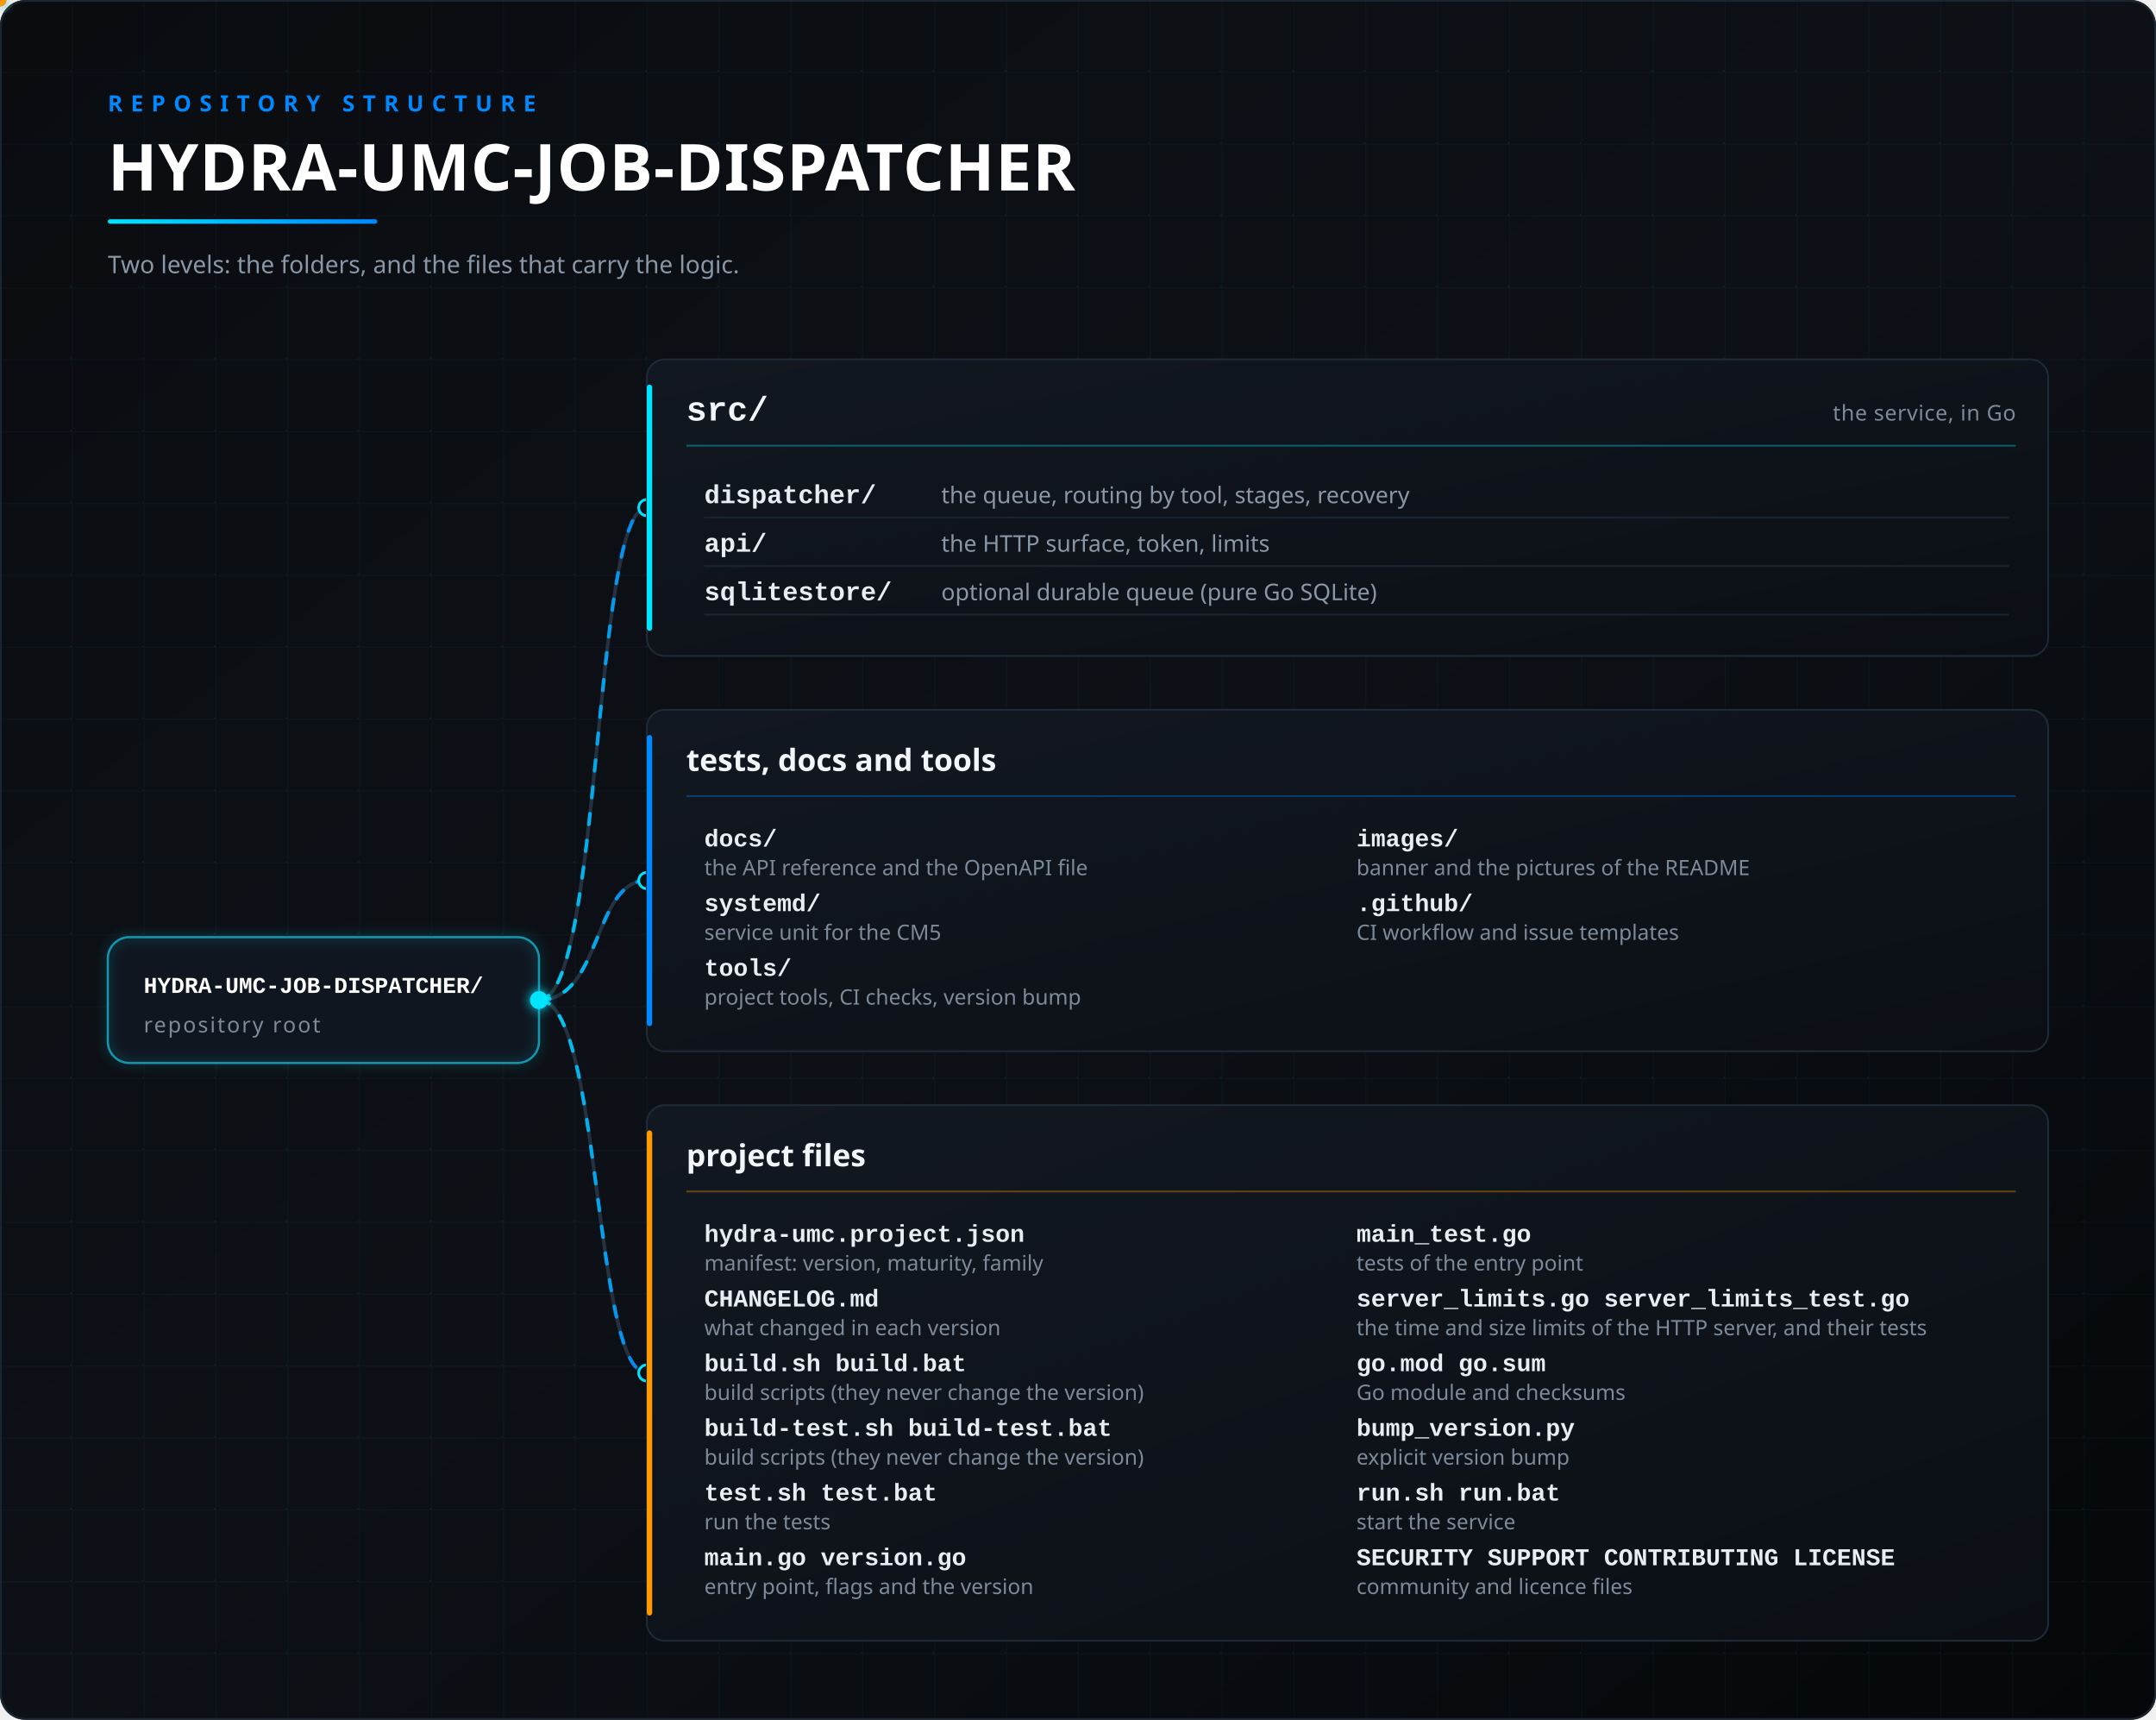
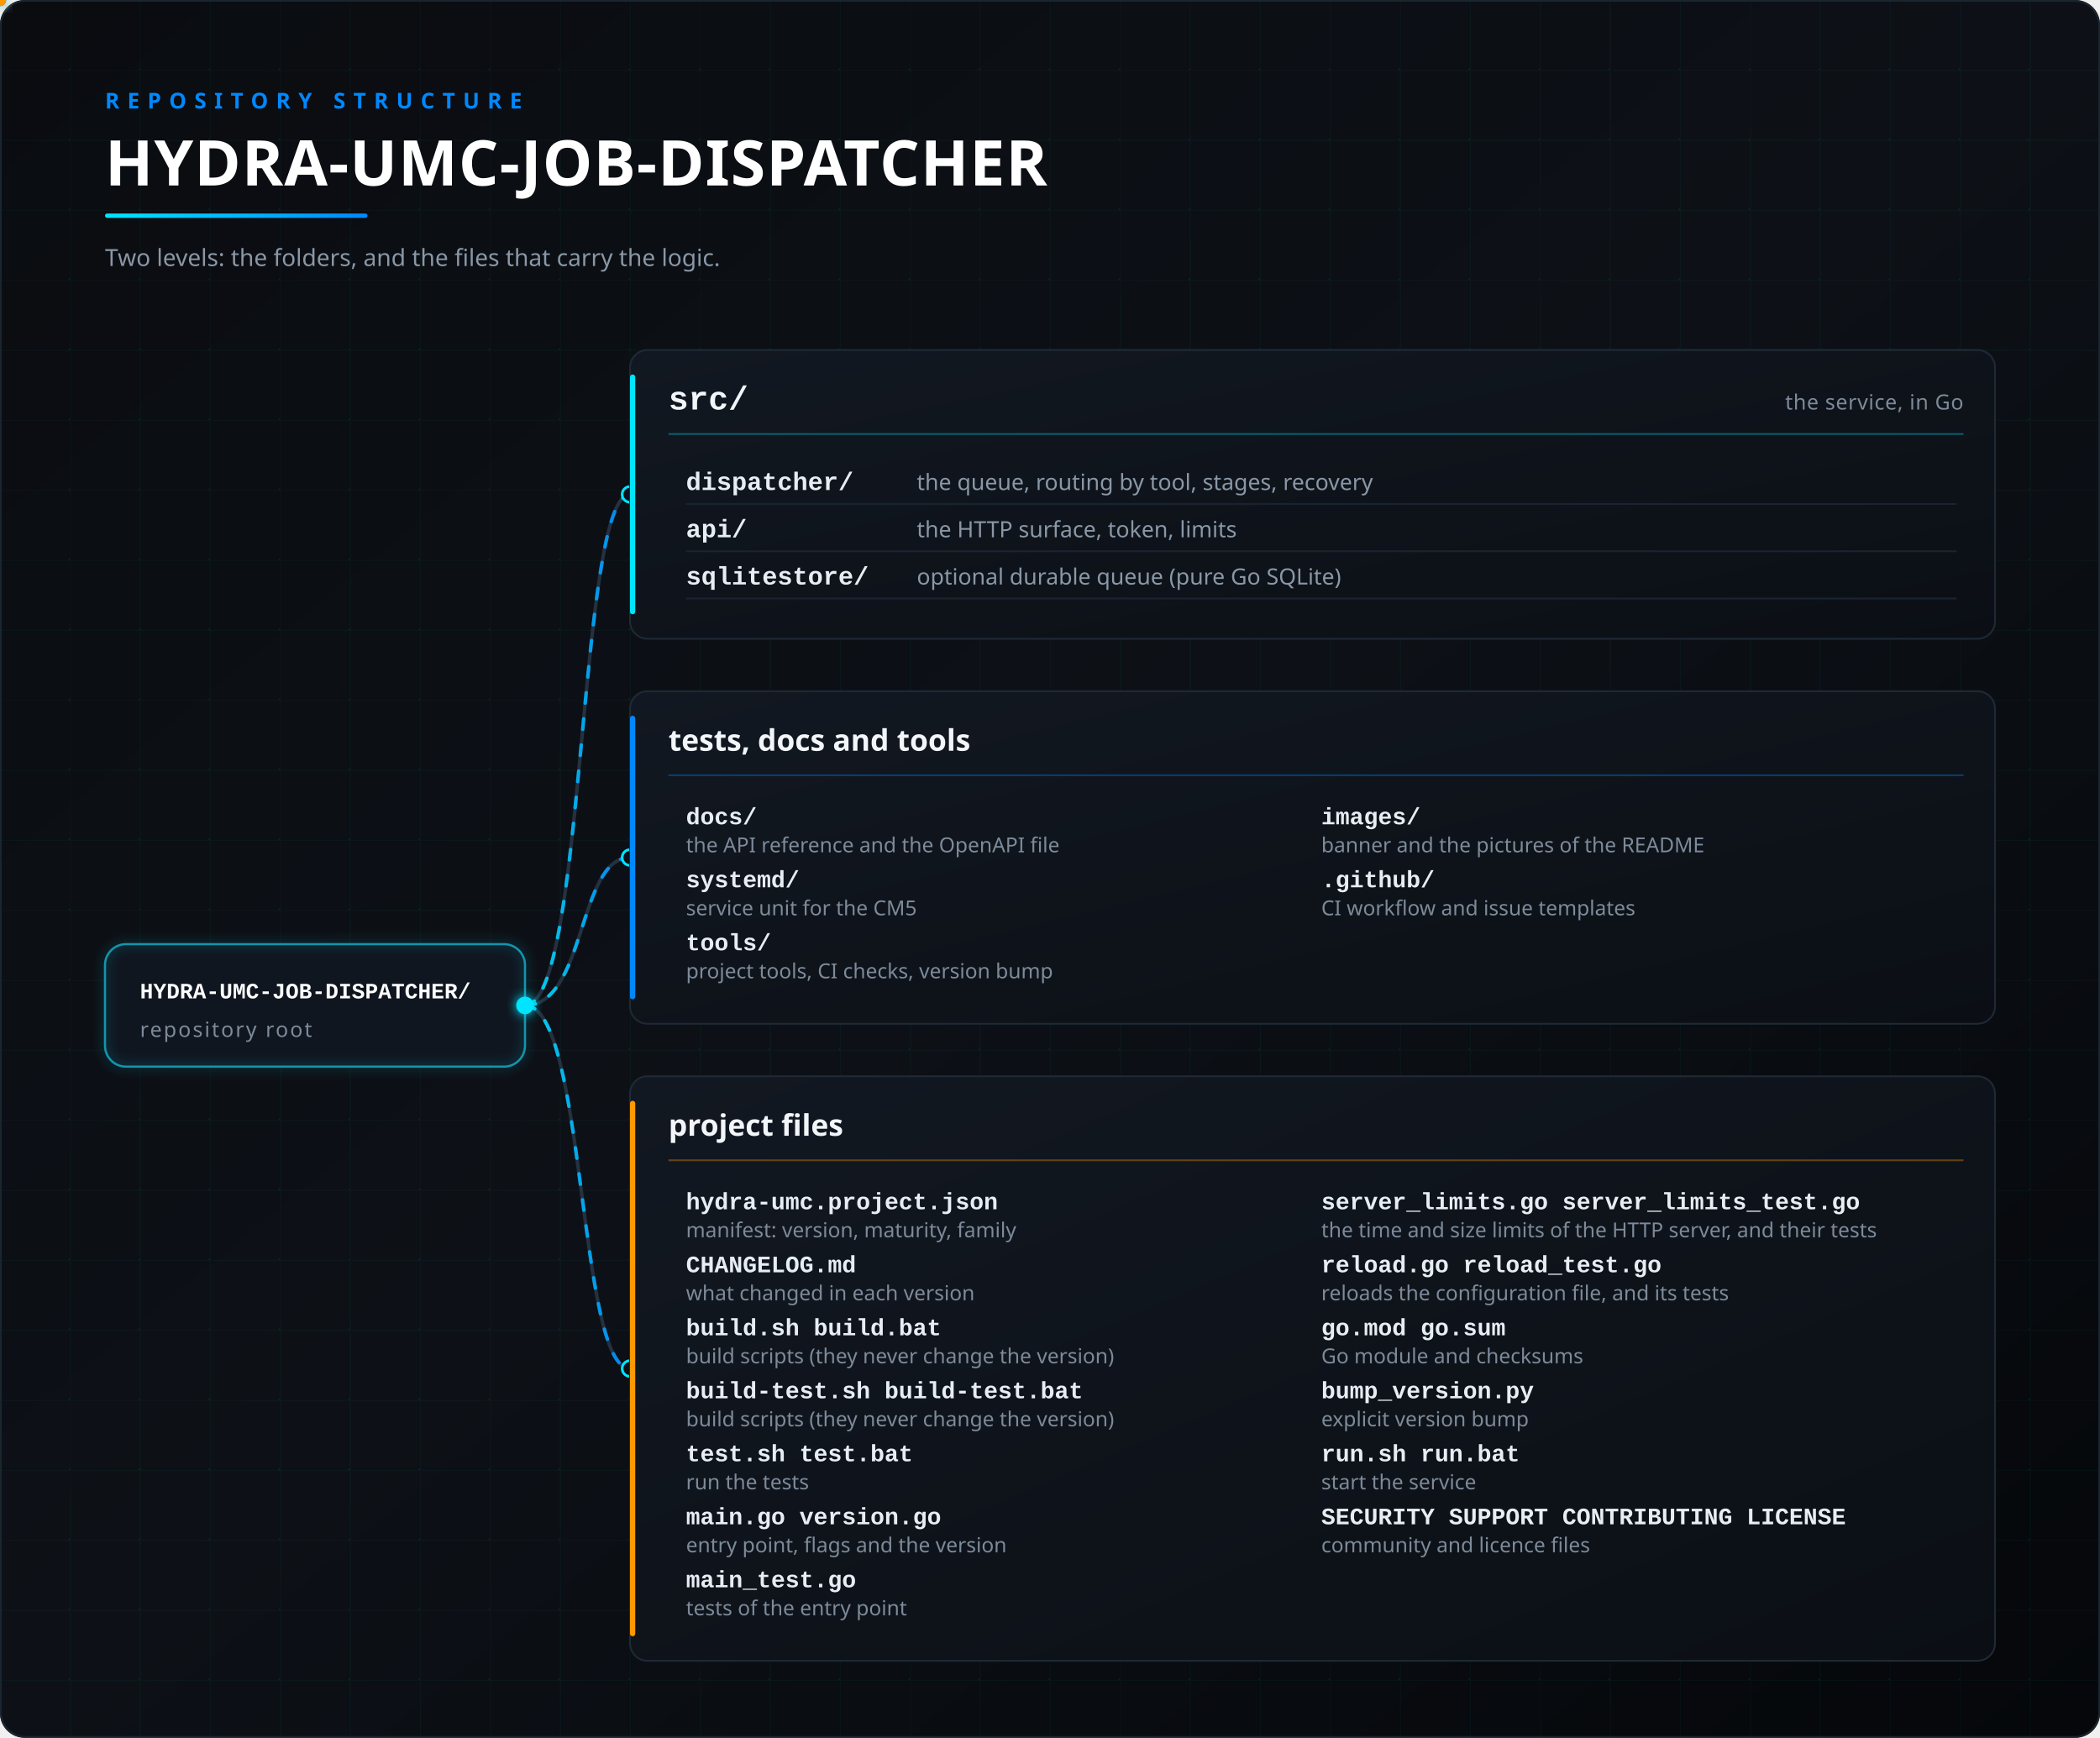
- <svg xmlns="http://www.w3.org/2000/svg" viewBox="0 0 1200 957" width="100%" role="img" aria-labelledby="t d">
+ <svg xmlns="http://www.w3.org/2000/svg" viewBox="0 0 1200 993" width="100%" role="img" aria-labelledby="t d">
  <defs>
    <linearGradient id="bg" x1="0" y1="0" x2="1" y2="1">
      <stop offset="0" stop-color="#0A0C10" />
      <stop offset="0.5" stop-color="#0D1117" />
      <stop offset="1" stop-color="#05070A" />
    </linearGradient>
    <linearGradient id="card" x1="0" y1="0" x2="1" y2="1">
      <stop offset="0" stop-color="#121821" />
      <stop offset="1" stop-color="#0B0F15" />
    </linearGradient>
    <linearGradient id="line" x1="0" y1="0" x2="1" y2="0">
      <stop offset="0" stop-color="#00E5FF" />
      <stop offset="1" stop-color="#0088FF" />
    </linearGradient>
    <filter id="glow" x="-50%" y="-50%" width="200%" height="200%">
      <feGaussianBlur stdDeviation="3" result="b" />
      <feMerge>
        <feMergeNode in="b" />
        <feMergeNode in="SourceGraphic" />
      </feMerge>
    </filter>
    <pattern id="grid" width="40" height="40" patternUnits="userSpaceOnUse">
      <path d="M40 0H0V40" fill="none" stroke="#00E5FF" stroke-opacity="0.035" />
      <circle cx="40" cy="40" r="1" fill="#00E5FF" fill-opacity="0.09" />
    </pattern>
  </defs>
-   <rect width="1200" height="957" rx="14" fill="url(#bg)" />
-   <rect width="1200" height="957" rx="14" fill="url(#grid)" />
-   <rect x="0.5" y="0.5" width="1199" height="956" rx="14" fill="none" stroke="#1B2530" />
+   <rect width="1200" height="993" rx="14" fill="url(#bg)" />
+   <rect width="1200" height="993" rx="14" fill="url(#grid)" />
+   <rect x="0.5" y="0.5" width="1199" height="992" rx="14" fill="none" stroke="#1B2530" />
  <text x="60" y="62" font-family="'Segoe UI','Noto Sans','Noto Sans CJK SC','Microsoft YaHei','Yu Gothic','Helvetica Neue',Helvetica,Arial,sans-serif" font-size="12.5" font-weight="600" fill="#0088FF" text-anchor="start" letter-spacing="4.5">REPOSITORY STRUCTURE</text>
  <text x="60" y="106" font-family="'Segoe UI','Noto Sans','Noto Sans CJK SC','Microsoft YaHei','Yu Gothic','Helvetica Neue',Helvetica,Arial,sans-serif" font-size="36" font-weight="700" fill="#FFFFFF" text-anchor="start" letter-spacing="0.5">HYDRA-UMC-JOB-DISPATCHER</text>
  <rect x="60" y="122" width="150" height="2.5" rx="1.25" fill="url(#line)">
    <animate attributeName="width" values="40;150;150" keyTimes="0;0.4;1" dur="3s" repeatCount="indefinite" />
  </rect>
  <text x="60" y="152" font-family="'Segoe UI','Noto Sans','Noto Sans CJK SC','Microsoft YaHei','Yu Gothic','Helvetica Neue',Helvetica,Arial,sans-serif" font-size="13.5" font-weight="400" fill="#8A97A6" text-anchor="start">Two levels: the folders, and the files that carry the logic.</text>
-   <path id="c0" d="M300,556.5 C335,556.5 330,282.5 360,282.5" fill="none" stroke="#243140" stroke-width="2" />
-   <path d="M300,556.5 C335,556.5 330,282.5 360,282.5" fill="none" stroke="url(#line)" stroke-width="2" stroke-linecap="round" stroke-dasharray="6 9" opacity="0.9">
+   <path id="c0" d="M300,574.5 C335,574.5 330,282.5 360,282.5" fill="none" stroke="#243140" stroke-width="2" />
+   <path d="M300,574.5 C335,574.5 330,282.5 360,282.5" fill="none" stroke="url(#line)" stroke-width="2" stroke-linecap="round" stroke-dasharray="6 9" opacity="0.9">
    <animate attributeName="stroke-dashoffset" from="0" to="-30" dur="1.6s" repeatCount="indefinite" />
  </path>
  <circle cx="360" cy="282.5" r="4.5" fill="#0D1117" stroke="#00E5FF" stroke-width="1.5" />
-   <path id="c1" d="M300,556.5 C335,556.5 330,490 360,490" fill="none" stroke="#243140" stroke-width="2" />
-   <path d="M300,556.5 C335,556.5 330,490 360,490" fill="none" stroke="url(#line)" stroke-width="2" stroke-linecap="round" stroke-dasharray="6 9" opacity="0.9">
+   <path id="c1" d="M300,574.5 C335,574.5 330,490 360,490" fill="none" stroke="#243140" stroke-width="2" />
+   <path d="M300,574.5 C335,574.5 330,490 360,490" fill="none" stroke="url(#line)" stroke-width="2" stroke-linecap="round" stroke-dasharray="6 9" opacity="0.9">
    <animate attributeName="stroke-dashoffset" from="0" to="-30" dur="1.6s" repeatCount="indefinite" />
  </path>
  <circle cx="360" cy="490" r="4.5" fill="#0D1117" stroke="#00E5FF" stroke-width="1.5" />
-   <path id="c2" d="M300,556.5 C335,556.5 330,764 360,764" fill="none" stroke="#243140" stroke-width="2" />
-   <path d="M300,556.5 C335,556.5 330,764 360,764" fill="none" stroke="url(#line)" stroke-width="2" stroke-linecap="round" stroke-dasharray="6 9" opacity="0.9">
+   <path id="c2" d="M300,574.5 C335,574.5 330,782 360,782" fill="none" stroke="#243140" stroke-width="2" />
+   <path d="M300,574.5 C335,574.5 330,782 360,782" fill="none" stroke="url(#line)" stroke-width="2" stroke-linecap="round" stroke-dasharray="6 9" opacity="0.9">
    <animate attributeName="stroke-dashoffset" from="0" to="-30" dur="1.6s" repeatCount="indefinite" />
  </path>
-   <circle cx="360" cy="764" r="4.5" fill="#0D1117" stroke="#00E5FF" stroke-width="1.5" />
+   <circle cx="360" cy="782" r="4.5" fill="#0D1117" stroke="#00E5FF" stroke-width="1.5" />
  <circle r="3.5" fill="#00E5FF" filter="url(#glow)">
    <animateMotion dur="3.4s" repeatCount="indefinite">
      <mpath href="#c0" />
    </animateMotion>
  </circle>
  <circle r="3.5" fill="#0088FF" filter="url(#glow)">
    <animateMotion dur="4.2s" repeatCount="indefinite">
      <mpath href="#c1" />
    </animateMotion>
  </circle>
  <circle r="3.5" fill="#FF9900" filter="url(#glow)">
    <animateMotion dur="5.0s" repeatCount="indefinite">
      <mpath href="#c2" />
    </animateMotion>
  </circle>
-   <rect x="60" y="521.5" width="240" height="70" rx="12" fill="#0F1620" stroke="#2A3A4C" stroke-width="1.2" />
-   <rect x="60" y="521.5" width="240" height="70" rx="12" fill="none" stroke="#00E5FF" stroke-opacity="0.5" stroke-width="1.2" filter="url(#glow)">
+   <rect x="60" y="539.5" width="240" height="70" rx="12" fill="#0F1620" stroke="#2A3A4C" stroke-width="1.2" />
+   <rect x="60" y="539.5" width="240" height="70" rx="12" fill="none" stroke="#00E5FF" stroke-opacity="0.5" stroke-width="1.2" filter="url(#glow)">
    <animate attributeName="stroke-opacity" values="0.15;0.6;0.15" dur="3.6s" repeatCount="indefinite" />
  </rect>
-   <text x="80" y="552.5" font-family="'JetBrains Mono','Cascadia Code','SFMono-Regular',Consolas,'Liberation Mono',monospace" font-size="12.6" font-weight="700" fill="#FFFFFF" text-anchor="start">HYDRA-UMC-JOB-DISPATCHER/</text>
-   <text x="80" y="574.5" font-family="'Segoe UI','Noto Sans','Noto Sans CJK SC','Microsoft YaHei','Yu Gothic','Helvetica Neue',Helvetica,Arial,sans-serif" font-size="12" font-weight="400" fill="#7D8A99" text-anchor="start" letter-spacing="1">repository root</text>
-   <circle cx="300" cy="556.5" r="5" fill="#00E5FF" filter="url(#glow)" />
+   <text x="80" y="570.5" font-family="'JetBrains Mono','Cascadia Code','SFMono-Regular',Consolas,'Liberation Mono',monospace" font-size="12.6" font-weight="700" fill="#FFFFFF" text-anchor="start">HYDRA-UMC-JOB-DISPATCHER/</text>
+   <text x="80" y="592.5" font-family="'Segoe UI','Noto Sans','Noto Sans CJK SC','Microsoft YaHei','Yu Gothic','Helvetica Neue',Helvetica,Arial,sans-serif" font-size="12" font-weight="400" fill="#7D8A99" text-anchor="start" letter-spacing="1">repository root</text>
+   <circle cx="300" cy="574.5" r="5" fill="#00E5FF" filter="url(#glow)" />
  <rect x="360" y="200" width="780" height="165" rx="10" fill="url(#card)" stroke="#1E2A36" stroke-width="1" />
  <rect x="360" y="214" width="3" height="137" rx="1.5" fill="#00E5FF">
    <animate attributeName="opacity" values="0.55;1;0.55" dur="4s" begin="0s" repeatCount="indefinite" />
  </rect>
  <text x="382" y="234" font-family="'JetBrains Mono','Cascadia Code','SFMono-Regular',Consolas,'Liberation Mono',monospace" font-size="19" font-weight="700" fill="#F2F6FA" text-anchor="start">src/</text>
  <text x="1122" y="234" font-family="'Segoe UI','Noto Sans','Noto Sans CJK SC','Microsoft YaHei','Yu Gothic','Helvetica Neue',Helvetica,Arial,sans-serif" font-size="12" font-weight="400" fill="#7D8A99" text-anchor="end" letter-spacing="0.3">the service, in Go</text>
  <line x1="382" y1="248" x2="1122" y2="248" stroke="#00E5FF" stroke-opacity="0.35" stroke-width="1" />
  <text x="392" y="280" font-family="'JetBrains Mono','Cascadia Code','SFMono-Regular',Consolas,'Liberation Mono',monospace" font-size="14.5" font-weight="600" fill="#E6EDF3" text-anchor="start">dispatcher/</text>
  <text x="523.88" y="280" font-family="'Segoe UI','Noto Sans','Noto Sans CJK SC','Microsoft YaHei','Yu Gothic','Helvetica Neue',Helvetica,Arial,sans-serif" font-size="12.8" font-weight="400" fill="#8A97A6" text-anchor="start">the queue, routing by tool, stages, recovery</text>
  <line x1="392" y1="288" x2="1118" y2="288" stroke="#1A2430" stroke-width="1" />
  <text x="392" y="307" font-family="'JetBrains Mono','Cascadia Code','SFMono-Regular',Consolas,'Liberation Mono',monospace" font-size="14.5" font-weight="600" fill="#E6EDF3" text-anchor="start">api/</text>
  <text x="523.88" y="307" font-family="'Segoe UI','Noto Sans','Noto Sans CJK SC','Microsoft YaHei','Yu Gothic','Helvetica Neue',Helvetica,Arial,sans-serif" font-size="12.8" font-weight="400" fill="#8A97A6" text-anchor="start">the HTTP surface, token, limits</text>
  <line x1="392" y1="315" x2="1118" y2="315" stroke="#1A2430" stroke-width="1" />
  <text x="392" y="334" font-family="'JetBrains Mono','Cascadia Code','SFMono-Regular',Consolas,'Liberation Mono',monospace" font-size="14.5" font-weight="600" fill="#E6EDF3" text-anchor="start">sqlitestore/</text>
  <text x="523.88" y="334" font-family="'Segoe UI','Noto Sans','Noto Sans CJK SC','Microsoft YaHei','Yu Gothic','Helvetica Neue',Helvetica,Arial,sans-serif" font-size="12.8" font-weight="400" fill="#8A97A6" text-anchor="start">optional durable queue (pure Go SQLite)</text>
  <line x1="392" y1="342" x2="1118" y2="342" stroke="#1A2430" stroke-width="1" />
  <rect x="360" y="395" width="780" height="190" rx="10" fill="url(#card)" stroke="#1E2A36" stroke-width="1" />
  <rect x="360" y="409" width="3" height="162" rx="1.5" fill="#0088FF">
    <animate attributeName="opacity" values="0.55;1;0.55" dur="4s" begin="0.6s" repeatCount="indefinite" />
  </rect>
  <text x="382" y="429" font-family="'Segoe UI','Noto Sans','Noto Sans CJK SC','Microsoft YaHei','Yu Gothic','Helvetica Neue',Helvetica,Arial,sans-serif" font-size="17" font-weight="700" fill="#F2F6FA" text-anchor="start">tests, docs and tools</text>
  <line x1="382" y1="443" x2="1122" y2="443" stroke="#0088FF" stroke-opacity="0.35" stroke-width="1" />
  <text x="392" y="471" font-family="'JetBrains Mono','Cascadia Code','SFMono-Regular',Consolas,'Liberation Mono',monospace" font-size="13.5" font-weight="600" fill="#E6EDF3" text-anchor="start">docs/</text>
  <text x="392" y="487" font-family="'Segoe UI','Noto Sans','Noto Sans CJK SC','Microsoft YaHei','Yu Gothic','Helvetica Neue',Helvetica,Arial,sans-serif" font-size="11.8" font-weight="400" fill="#7D8A99" text-anchor="start">the API reference and the OpenAPI file</text>
  <text x="392" y="507" font-family="'JetBrains Mono','Cascadia Code','SFMono-Regular',Consolas,'Liberation Mono',monospace" font-size="13.5" font-weight="600" fill="#E6EDF3" text-anchor="start">systemd/</text>
  <text x="392" y="523" font-family="'Segoe UI','Noto Sans','Noto Sans CJK SC','Microsoft YaHei','Yu Gothic','Helvetica Neue',Helvetica,Arial,sans-serif" font-size="11.8" font-weight="400" fill="#7D8A99" text-anchor="start">service unit for the CM5</text>
  <text x="392" y="543" font-family="'JetBrains Mono','Cascadia Code','SFMono-Regular',Consolas,'Liberation Mono',monospace" font-size="13.5" font-weight="600" fill="#E6EDF3" text-anchor="start">tools/</text>
  <text x="392" y="559" font-family="'Segoe UI','Noto Sans','Noto Sans CJK SC','Microsoft YaHei','Yu Gothic','Helvetica Neue',Helvetica,Arial,sans-serif" font-size="11.8" font-weight="400" fill="#7D8A99" text-anchor="start">project tools, CI checks, version bump</text>
  <text x="755" y="471" font-family="'JetBrains Mono','Cascadia Code','SFMono-Regular',Consolas,'Liberation Mono',monospace" font-size="13.5" font-weight="600" fill="#E6EDF3" text-anchor="start">images/</text>
  <text x="755" y="487" font-family="'Segoe UI','Noto Sans','Noto Sans CJK SC','Microsoft YaHei','Yu Gothic','Helvetica Neue',Helvetica,Arial,sans-serif" font-size="11.8" font-weight="400" fill="#7D8A99" text-anchor="start">banner and the pictures of the README</text>
  <text x="755" y="507" font-family="'JetBrains Mono','Cascadia Code','SFMono-Regular',Consolas,'Liberation Mono',monospace" font-size="13.5" font-weight="600" fill="#E6EDF3" text-anchor="start">.github/</text>
  <text x="755" y="523" font-family="'Segoe UI','Noto Sans','Noto Sans CJK SC','Microsoft YaHei','Yu Gothic','Helvetica Neue',Helvetica,Arial,sans-serif" font-size="11.8" font-weight="400" fill="#7D8A99" text-anchor="start">CI workflow and issue templates</text>
-   <rect x="360" y="615" width="780" height="298" rx="10" fill="url(#card)" stroke="#1E2A36" stroke-width="1" />
-   <rect x="360" y="629" width="3" height="270" rx="1.5" fill="#FF9900">
+   <rect x="360" y="615" width="780" height="334" rx="10" fill="url(#card)" stroke="#1E2A36" stroke-width="1" />
+   <rect x="360" y="629" width="3" height="306" rx="1.5" fill="#FF9900">
    <animate attributeName="opacity" values="0.55;1;0.55" dur="4s" begin="1.2s" repeatCount="indefinite" />
  </rect>
  <text x="382" y="649" font-family="'Segoe UI','Noto Sans','Noto Sans CJK SC','Microsoft YaHei','Yu Gothic','Helvetica Neue',Helvetica,Arial,sans-serif" font-size="17" font-weight="700" fill="#F2F6FA" text-anchor="start">project files</text>
  <line x1="382" y1="663" x2="1122" y2="663" stroke="#FF9900" stroke-opacity="0.35" stroke-width="1" />
  <text x="392" y="691" font-family="'JetBrains Mono','Cascadia Code','SFMono-Regular',Consolas,'Liberation Mono',monospace" font-size="13.5" font-weight="600" fill="#E6EDF3" text-anchor="start">hydra-umc.project.json</text>
  <text x="392" y="707" font-family="'Segoe UI','Noto Sans','Noto Sans CJK SC','Microsoft YaHei','Yu Gothic','Helvetica Neue',Helvetica,Arial,sans-serif" font-size="11.8" font-weight="400" fill="#7D8A99" text-anchor="start">manifest: version, maturity, family</text>
  <text x="392" y="727" font-family="'JetBrains Mono','Cascadia Code','SFMono-Regular',Consolas,'Liberation Mono',monospace" font-size="13.5" font-weight="600" fill="#E6EDF3" text-anchor="start">CHANGELOG.md</text>
  <text x="392" y="743" font-family="'Segoe UI','Noto Sans','Noto Sans CJK SC','Microsoft YaHei','Yu Gothic','Helvetica Neue',Helvetica,Arial,sans-serif" font-size="11.8" font-weight="400" fill="#7D8A99" text-anchor="start">what changed in each version</text>
  <text x="392" y="763" font-family="'JetBrains Mono','Cascadia Code','SFMono-Regular',Consolas,'Liberation Mono',monospace" font-size="13.5" font-weight="600" fill="#E6EDF3" text-anchor="start">build.sh  build.bat</text>
  <text x="392" y="779" font-family="'Segoe UI','Noto Sans','Noto Sans CJK SC','Microsoft YaHei','Yu Gothic','Helvetica Neue',Helvetica,Arial,sans-serif" font-size="11.8" font-weight="400" fill="#7D8A99" text-anchor="start">build scripts (they never change the version)</text>
  <text x="392" y="799" font-family="'JetBrains Mono','Cascadia Code','SFMono-Regular',Consolas,'Liberation Mono',monospace" font-size="13.5" font-weight="600" fill="#E6EDF3" text-anchor="start">build-test.sh  build-test.bat</text>
  <text x="392" y="815" font-family="'Segoe UI','Noto Sans','Noto Sans CJK SC','Microsoft YaHei','Yu Gothic','Helvetica Neue',Helvetica,Arial,sans-serif" font-size="11.8" font-weight="400" fill="#7D8A99" text-anchor="start">build scripts (they never change the version)</text>
  <text x="392" y="835" font-family="'JetBrains Mono','Cascadia Code','SFMono-Regular',Consolas,'Liberation Mono',monospace" font-size="13.5" font-weight="600" fill="#E6EDF3" text-anchor="start">test.sh  test.bat</text>
  <text x="392" y="851" font-family="'Segoe UI','Noto Sans','Noto Sans CJK SC','Microsoft YaHei','Yu Gothic','Helvetica Neue',Helvetica,Arial,sans-serif" font-size="11.8" font-weight="400" fill="#7D8A99" text-anchor="start">run the tests</text>
  <text x="392" y="871" font-family="'JetBrains Mono','Cascadia Code','SFMono-Regular',Consolas,'Liberation Mono',monospace" font-size="13.5" font-weight="600" fill="#E6EDF3" text-anchor="start">main.go  version.go</text>
  <text x="392" y="887" font-family="'Segoe UI','Noto Sans','Noto Sans CJK SC','Microsoft YaHei','Yu Gothic','Helvetica Neue',Helvetica,Arial,sans-serif" font-size="11.8" font-weight="400" fill="#7D8A99" text-anchor="start">entry point, flags and the version</text>
-   <text x="755" y="691" font-family="'JetBrains Mono','Cascadia Code','SFMono-Regular',Consolas,'Liberation Mono',monospace" font-size="13.5" font-weight="600" fill="#E6EDF3" text-anchor="start">main_test.go</text>
-   <text x="755" y="707" font-family="'Segoe UI','Noto Sans','Noto Sans CJK SC','Microsoft YaHei','Yu Gothic','Helvetica Neue',Helvetica,Arial,sans-serif" font-size="11.8" font-weight="400" fill="#7D8A99" text-anchor="start">tests of the entry point</text>
-   <text x="755" y="727" font-family="'JetBrains Mono','Cascadia Code','SFMono-Regular',Consolas,'Liberation Mono',monospace" font-size="13.5" font-weight="600" fill="#E6EDF3" text-anchor="start">server_limits.go  server_limits_test.go</text>
-   <text x="755" y="743" font-family="'Segoe UI','Noto Sans','Noto Sans CJK SC','Microsoft YaHei','Yu Gothic','Helvetica Neue',Helvetica,Arial,sans-serif" font-size="11.8" font-weight="400" fill="#7D8A99" text-anchor="start">the time and size limits of the HTTP server, and their tests</text>
+   <text x="392" y="907" font-family="'JetBrains Mono','Cascadia Code','SFMono-Regular',Consolas,'Liberation Mono',monospace" font-size="13.5" font-weight="600" fill="#E6EDF3" text-anchor="start">main_test.go</text>
+   <text x="392" y="923" font-family="'Segoe UI','Noto Sans','Noto Sans CJK SC','Microsoft YaHei','Yu Gothic','Helvetica Neue',Helvetica,Arial,sans-serif" font-size="11.8" font-weight="400" fill="#7D8A99" text-anchor="start">tests of the entry point</text>
+   <text x="755" y="691" font-family="'JetBrains Mono','Cascadia Code','SFMono-Regular',Consolas,'Liberation Mono',monospace" font-size="13.5" font-weight="600" fill="#E6EDF3" text-anchor="start">server_limits.go  server_limits_test.go</text>
+   <text x="755" y="707" font-family="'Segoe UI','Noto Sans','Noto Sans CJK SC','Microsoft YaHei','Yu Gothic','Helvetica Neue',Helvetica,Arial,sans-serif" font-size="11.8" font-weight="400" fill="#7D8A99" text-anchor="start">the time and size limits of the HTTP server, and their tests</text>
+   <text x="755" y="727" font-family="'JetBrains Mono','Cascadia Code','SFMono-Regular',Consolas,'Liberation Mono',monospace" font-size="13.5" font-weight="600" fill="#E6EDF3" text-anchor="start">reload.go  reload_test.go</text>
+   <text x="755" y="743" font-family="'Segoe UI','Noto Sans','Noto Sans CJK SC','Microsoft YaHei','Yu Gothic','Helvetica Neue',Helvetica,Arial,sans-serif" font-size="11.8" font-weight="400" fill="#7D8A99" text-anchor="start">reloads the configuration file, and its tests</text>
  <text x="755" y="763" font-family="'JetBrains Mono','Cascadia Code','SFMono-Regular',Consolas,'Liberation Mono',monospace" font-size="13.5" font-weight="600" fill="#E6EDF3" text-anchor="start">go.mod  go.sum</text>
  <text x="755" y="779" font-family="'Segoe UI','Noto Sans','Noto Sans CJK SC','Microsoft YaHei','Yu Gothic','Helvetica Neue',Helvetica,Arial,sans-serif" font-size="11.8" font-weight="400" fill="#7D8A99" text-anchor="start">Go module and checksums</text>
  <text x="755" y="799" font-family="'JetBrains Mono','Cascadia Code','SFMono-Regular',Consolas,'Liberation Mono',monospace" font-size="13.5" font-weight="600" fill="#E6EDF3" text-anchor="start">bump_version.py</text>
  <text x="755" y="815" font-family="'Segoe UI','Noto Sans','Noto Sans CJK SC','Microsoft YaHei','Yu Gothic','Helvetica Neue',Helvetica,Arial,sans-serif" font-size="11.8" font-weight="400" fill="#7D8A99" text-anchor="start">explicit version bump</text>
  <text x="755" y="835" font-family="'JetBrains Mono','Cascadia Code','SFMono-Regular',Consolas,'Liberation Mono',monospace" font-size="13.5" font-weight="600" fill="#E6EDF3" text-anchor="start">run.sh  run.bat</text>
  <text x="755" y="851" font-family="'Segoe UI','Noto Sans','Noto Sans CJK SC','Microsoft YaHei','Yu Gothic','Helvetica Neue',Helvetica,Arial,sans-serif" font-size="11.8" font-weight="400" fill="#7D8A99" text-anchor="start">start the service</text>
  <text x="755" y="871" font-family="'JetBrains Mono','Cascadia Code','SFMono-Regular',Consolas,'Liberation Mono',monospace" font-size="13.5" font-weight="600" fill="#E6EDF3" text-anchor="start">SECURITY  SUPPORT  CONTRIBUTING  LICENSE</text>
  <text x="755" y="887" font-family="'Segoe UI','Noto Sans','Noto Sans CJK SC','Microsoft YaHei','Yu Gothic','Helvetica Neue',Helvetica,Arial,sans-serif" font-size="11.8" font-weight="400" fill="#7D8A99" text-anchor="start">community and licence files</text>
</svg>
